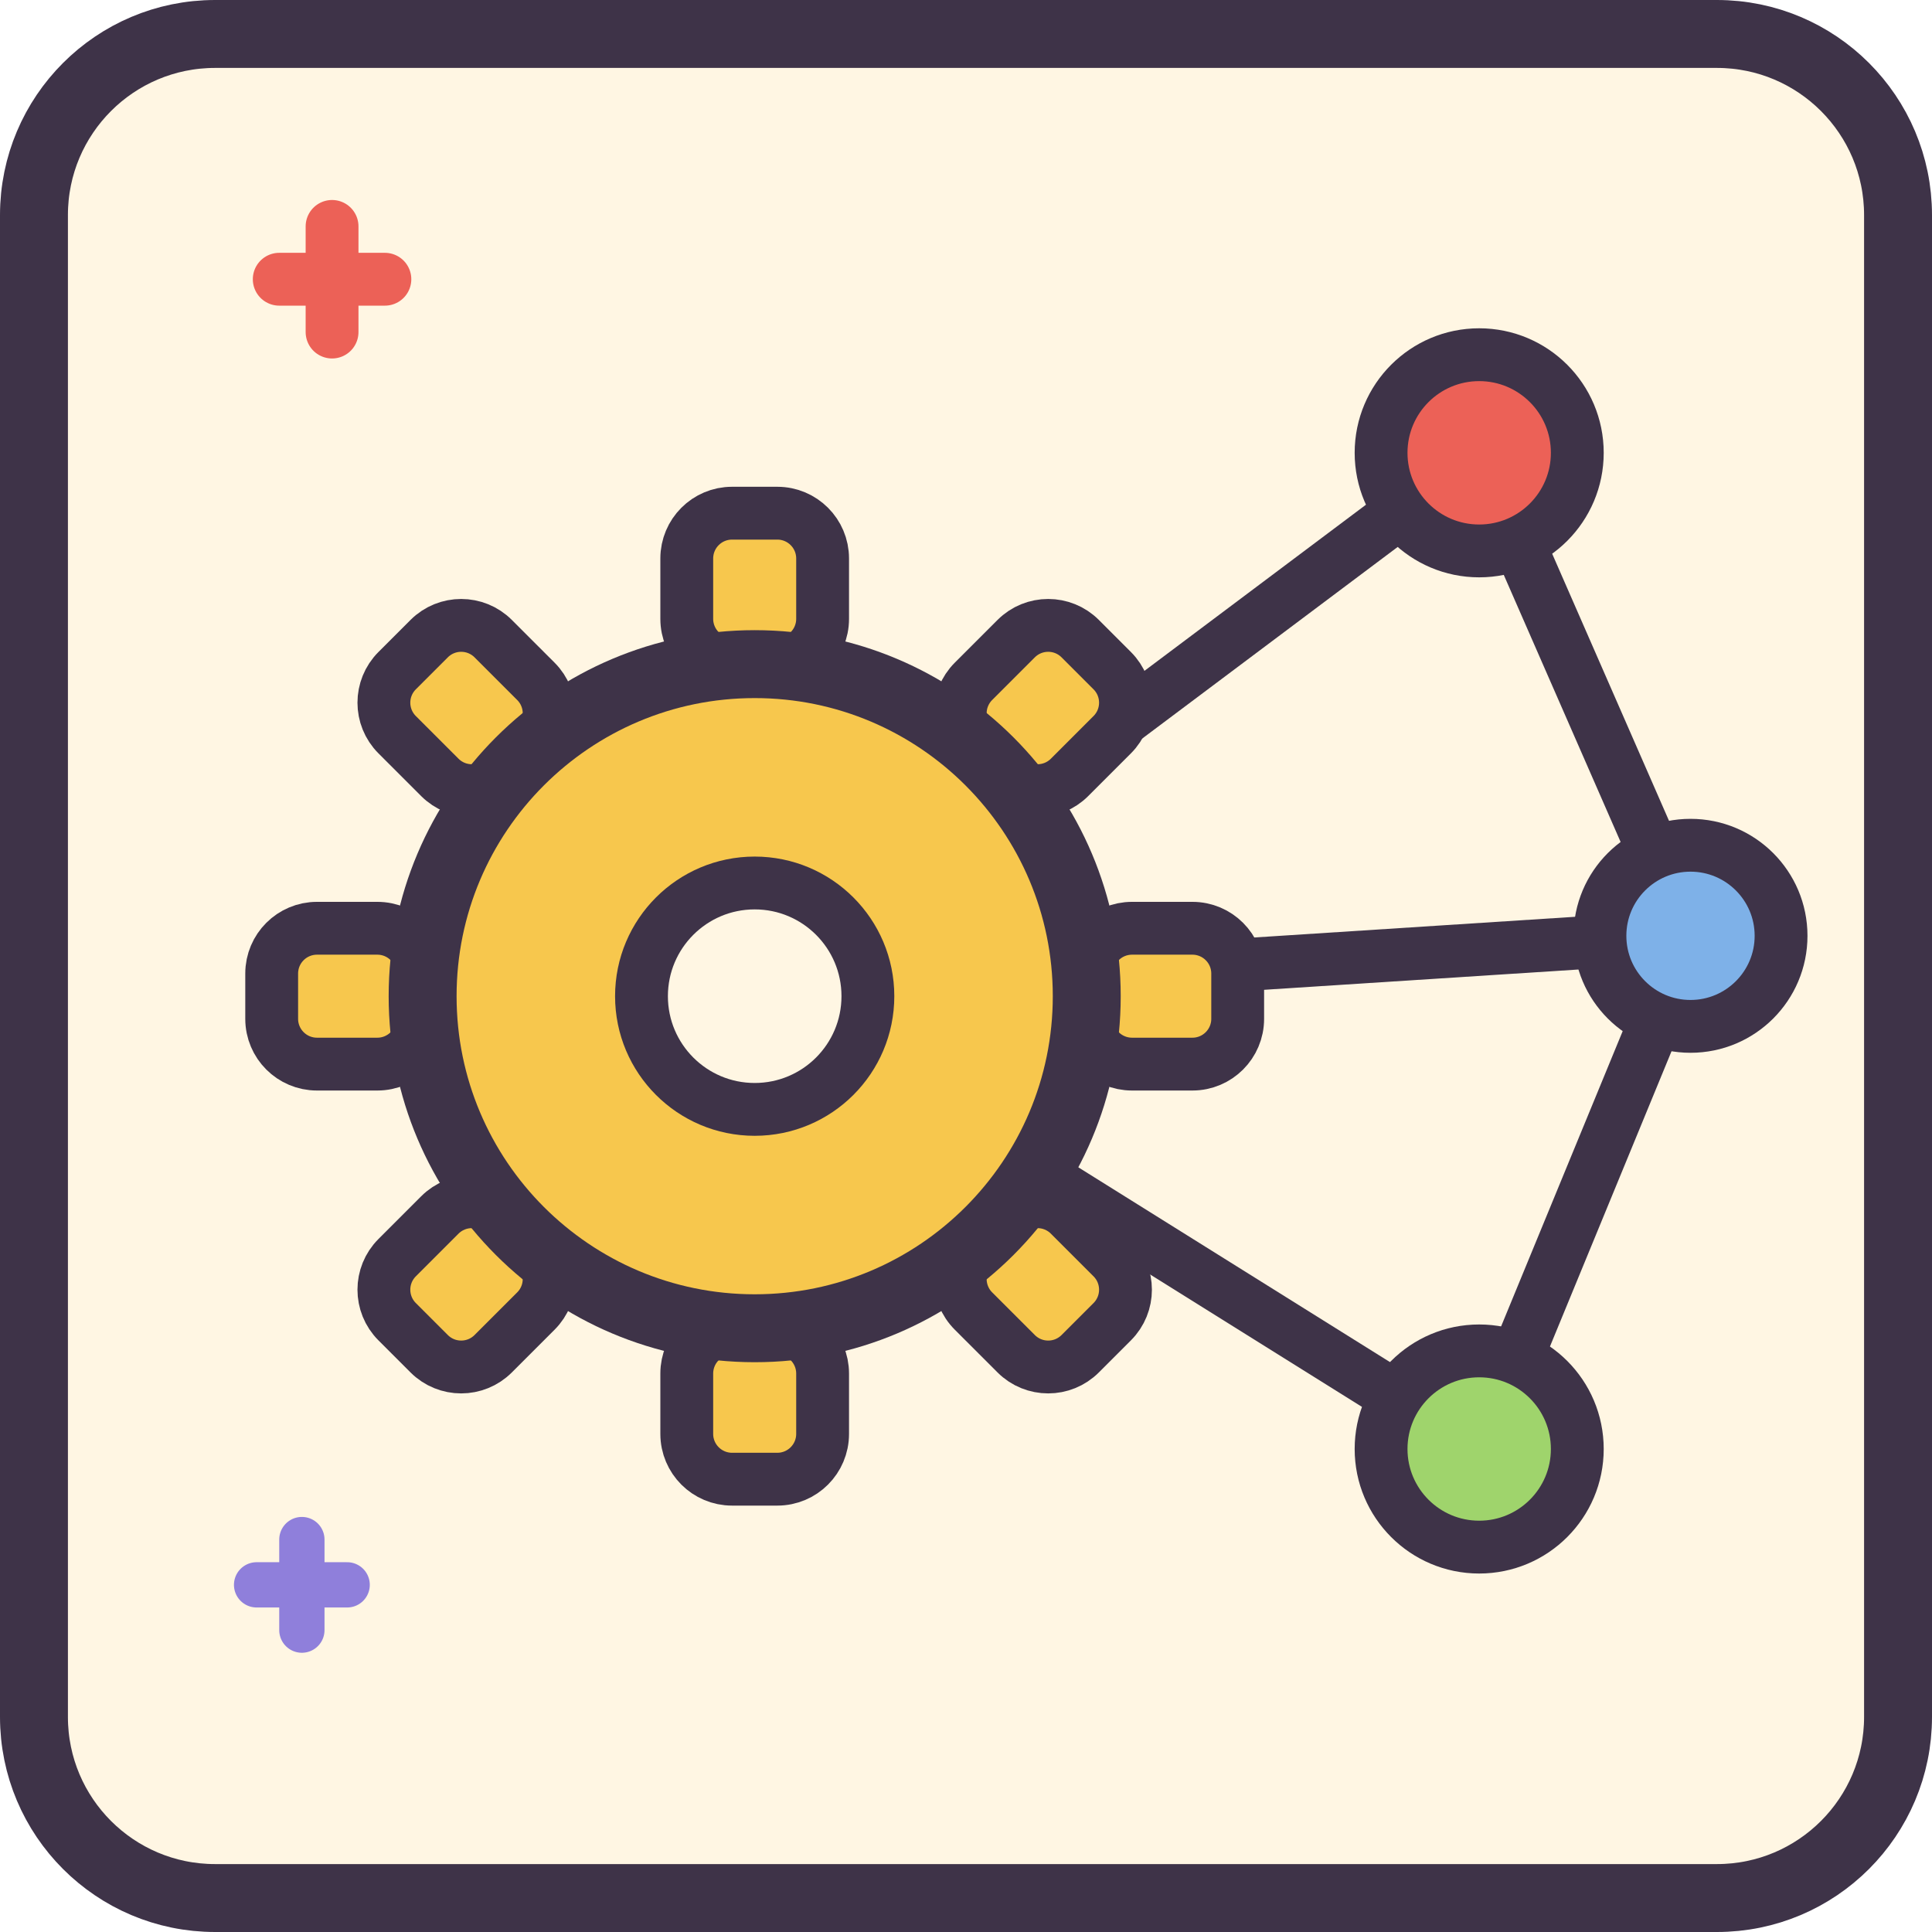
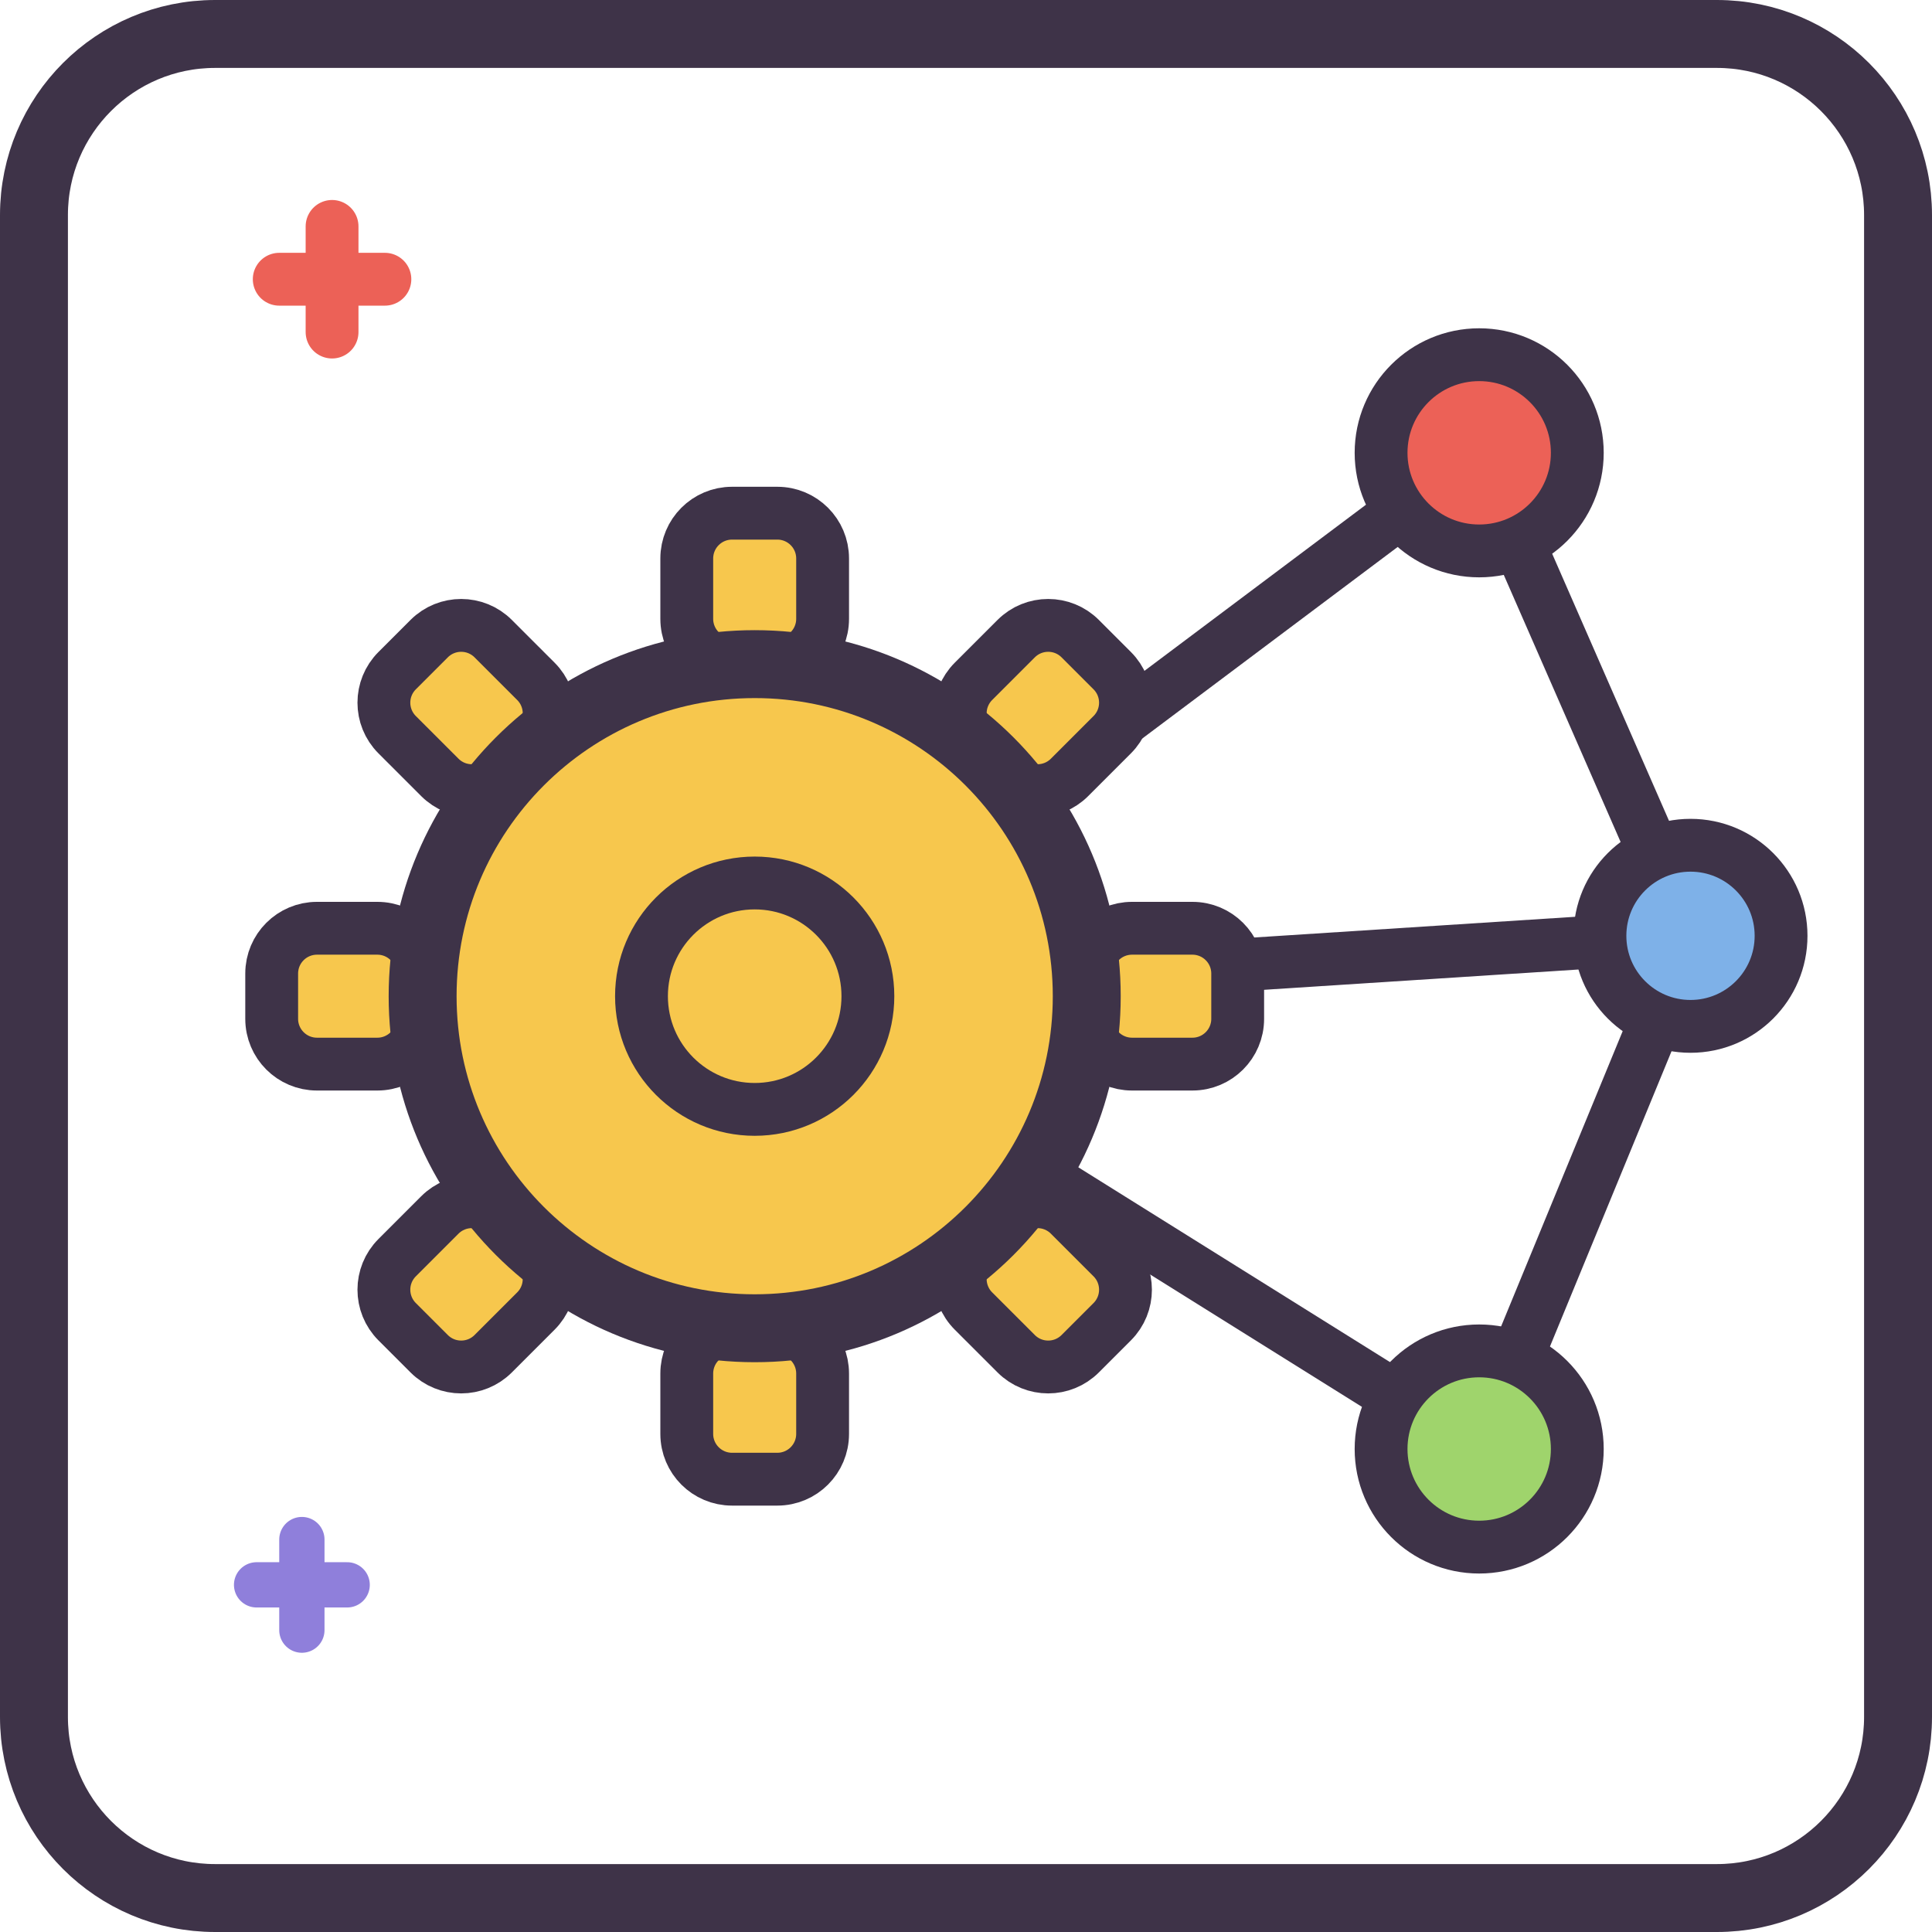
<svg xmlns="http://www.w3.org/2000/svg" viewBox="0 0 256 256">
-   <rect x="4.5" y="4.5" width="247" height="247" rx="24" fill="#FFF6E3" stroke="#3E3348" stroke-width="9" />
+   <rect x="4.5" y="4.5" width="247" height="247" rx="24" fill="none" stroke="#3E3348" stroke-width="9" />
  <g stroke="#3E3348" stroke-width="7" fill="none">
    <path d="M100 132 196 60M100 132 224 124M100 132 196 192M196 60 224 124M224 124 196 192" />
  </g>
  <g transform="rotate(0 100 132)">
    <rect x="91" y="68" width="18" height="20" rx="6" fill="#F7C74D" stroke="#3E3348" stroke-width="7" />
  </g>
  <g transform="rotate(45 100 132)">
    <rect x="91" y="68" width="18" height="20" rx="6" fill="#F7C74D" stroke="#3E3348" stroke-width="7" />
  </g>
  <g transform="rotate(90 100 132)">
    <rect x="91" y="68" width="18" height="20" rx="6" fill="#F7C74D" stroke="#3E3348" stroke-width="7" />
  </g>
  <g transform="rotate(135 100 132)">
    <rect x="91" y="68" width="18" height="20" rx="6" fill="#F7C74D" stroke="#3E3348" stroke-width="7" />
  </g>
  <g transform="rotate(180 100 132)">
    <rect x="91" y="68" width="18" height="20" rx="6" fill="#F7C74D" stroke="#3E3348" stroke-width="7" />
  </g>
  <g transform="rotate(225 100 132)">
    <rect x="91" y="68" width="18" height="20" rx="6" fill="#F7C74D" stroke="#3E3348" stroke-width="7" />
  </g>
  <g transform="rotate(270 100 132)">
    <rect x="91" y="68" width="18" height="20" rx="6" fill="#F7C74D" stroke="#3E3348" stroke-width="7" />
  </g>
  <g transform="rotate(315 100 132)">
    <rect x="91" y="68" width="18" height="20" rx="6" fill="#F7C74D" stroke="#3E3348" stroke-width="7" />
  </g>
  <circle cx="100" cy="132" r="44" fill="#F7C74D" stroke="#3E3348" stroke-width="9" />
-   <circle cx="100" cy="132" r="15" fill="#FFF6E3" stroke="#3E3348" stroke-width="7" />
+   <circle cx="100" cy="132" r="15" fill="none" stroke="#3E3348" stroke-width="7" />
  <circle cx="196" cy="60" r="13" fill="#EC6157" stroke="#3E3348" stroke-width="7" />
  <circle cx="224" cy="124" r="12" fill="#7EB1E8" stroke="#3E3348" stroke-width="7" />
  <circle cx="196" cy="192" r="13" fill="#9FD46C" stroke="#3E3348" stroke-width="7" />
  <path d="M44 44v-14M37 37h14" stroke="#EC6157" stroke-width="7" stroke-linecap="round" />
  <path d="M40 216v-12M34 210h12" stroke="#8F7FDB" stroke-width="6" stroke-linecap="round" />
</svg>
